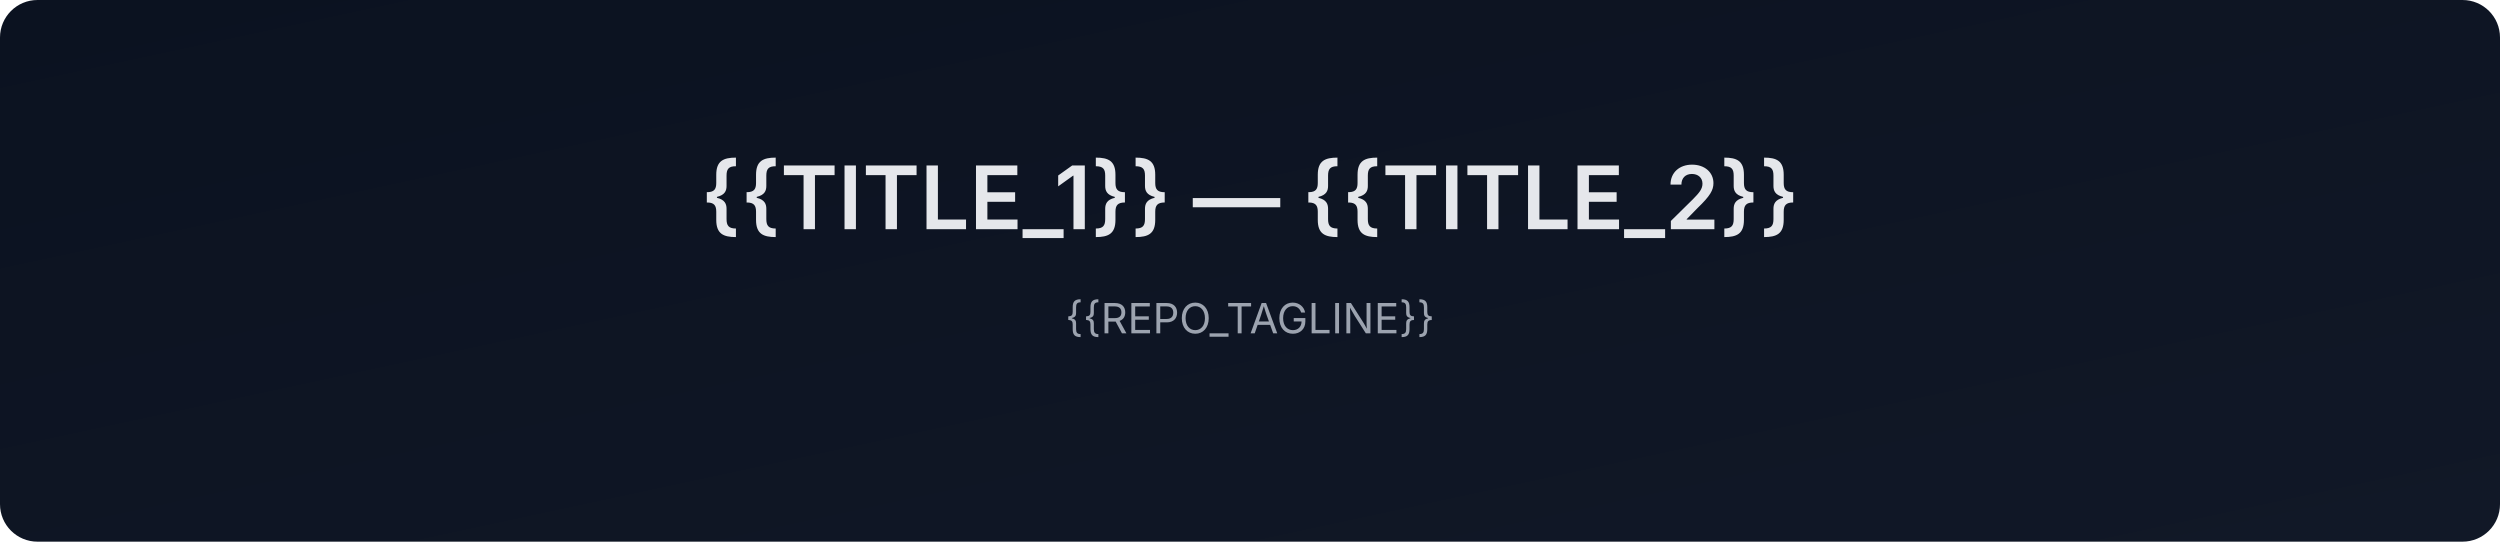
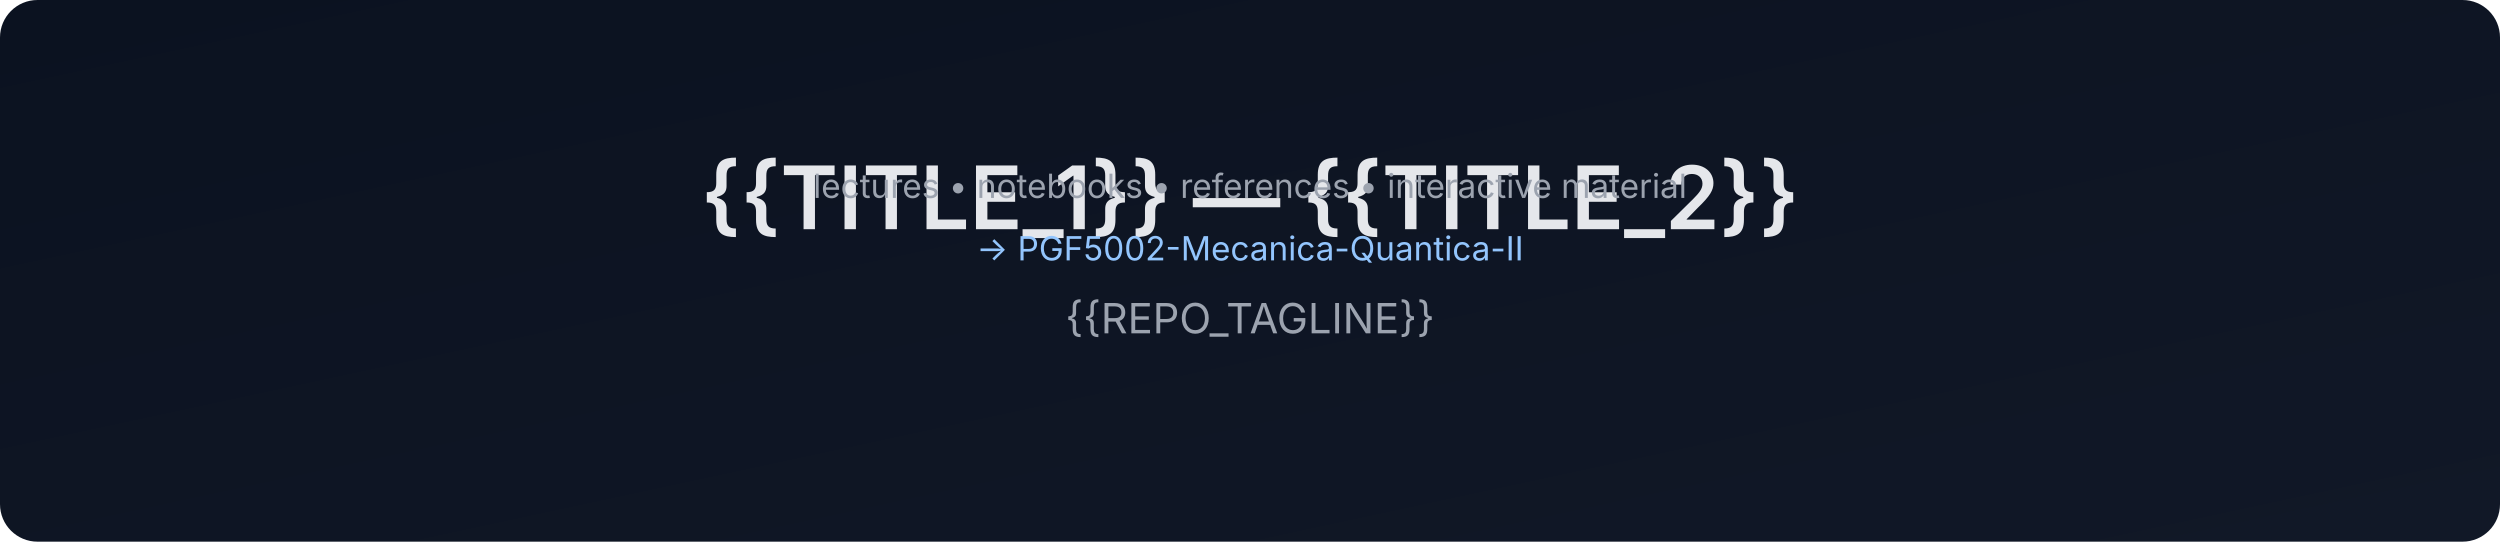
<svg xmlns="http://www.w3.org/2000/svg" width="1200" height="260" viewBox="0 0 1200 260">
  <defs>
    <linearGradient id="g" x1="0" x2="1" y1="0" y2="1">
      <stop offset="0%" stop-color="#0b1220" />
      <stop offset="100%" stop-color="#111827" />
    </linearGradient>
  </defs>
  <rect width="1200" height="260" rx="18" fill="url(#g)" />
  <text x="50%" y="110" text-anchor="middle" font-size="42" fill="#e5e7eb" font-family="Inter, Arial, sans-serif" font-weight="600">
    {{TITLE_1}} — {{TITLE_2}}
  </text>
  <text x="50%" y="160" text-anchor="middle" font-size="20" fill="#9ca3af" font-family="Inter, Arial, sans-serif">
    {{REPO_TAGLINE}}
  </text>
+   <text x="50%" y="95" text-anchor="middle" font-size="16" fill="#9ca3af" font-family="Inter, Arial, sans-serif">
+     lectures • notebooks • references • interactive material
+   </text>
+   <text x="50%" y="125" text-anchor="middle" font-size="16" fill="#93c5fd" font-family="Inter, Arial, sans-serif">
+     → PGF5002-Mecanica-Quantica-II
+   </text>
</svg>
